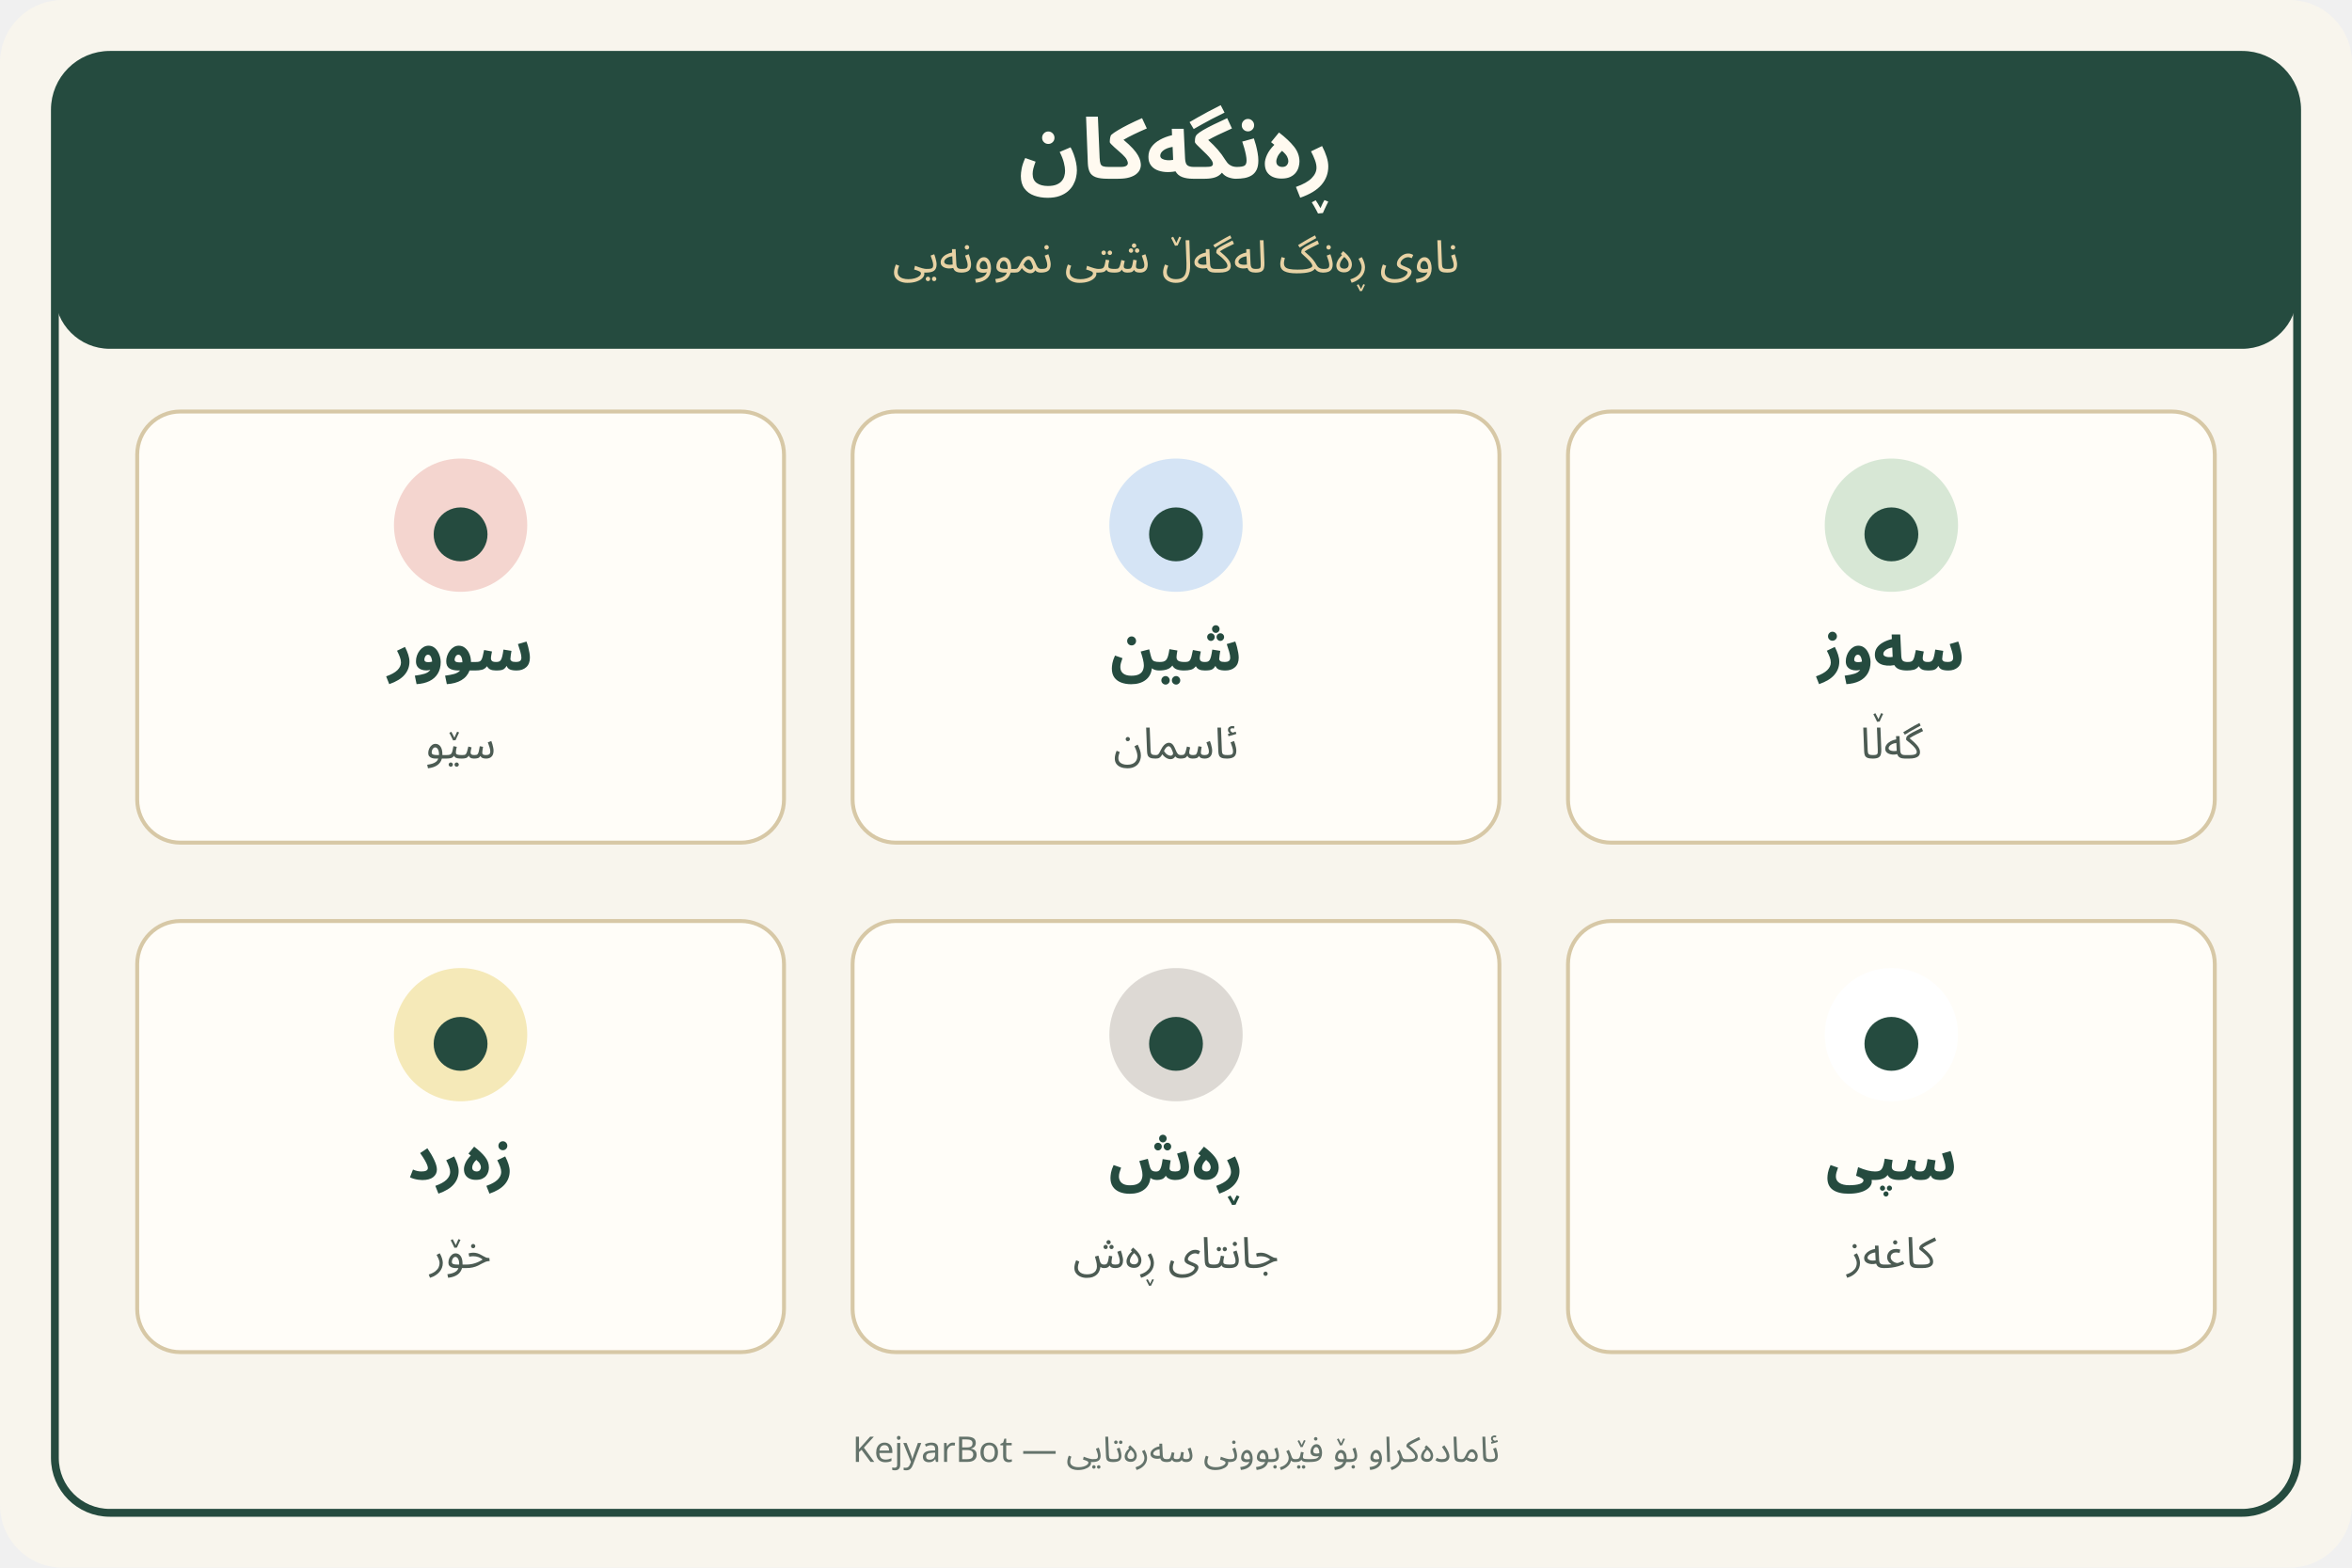
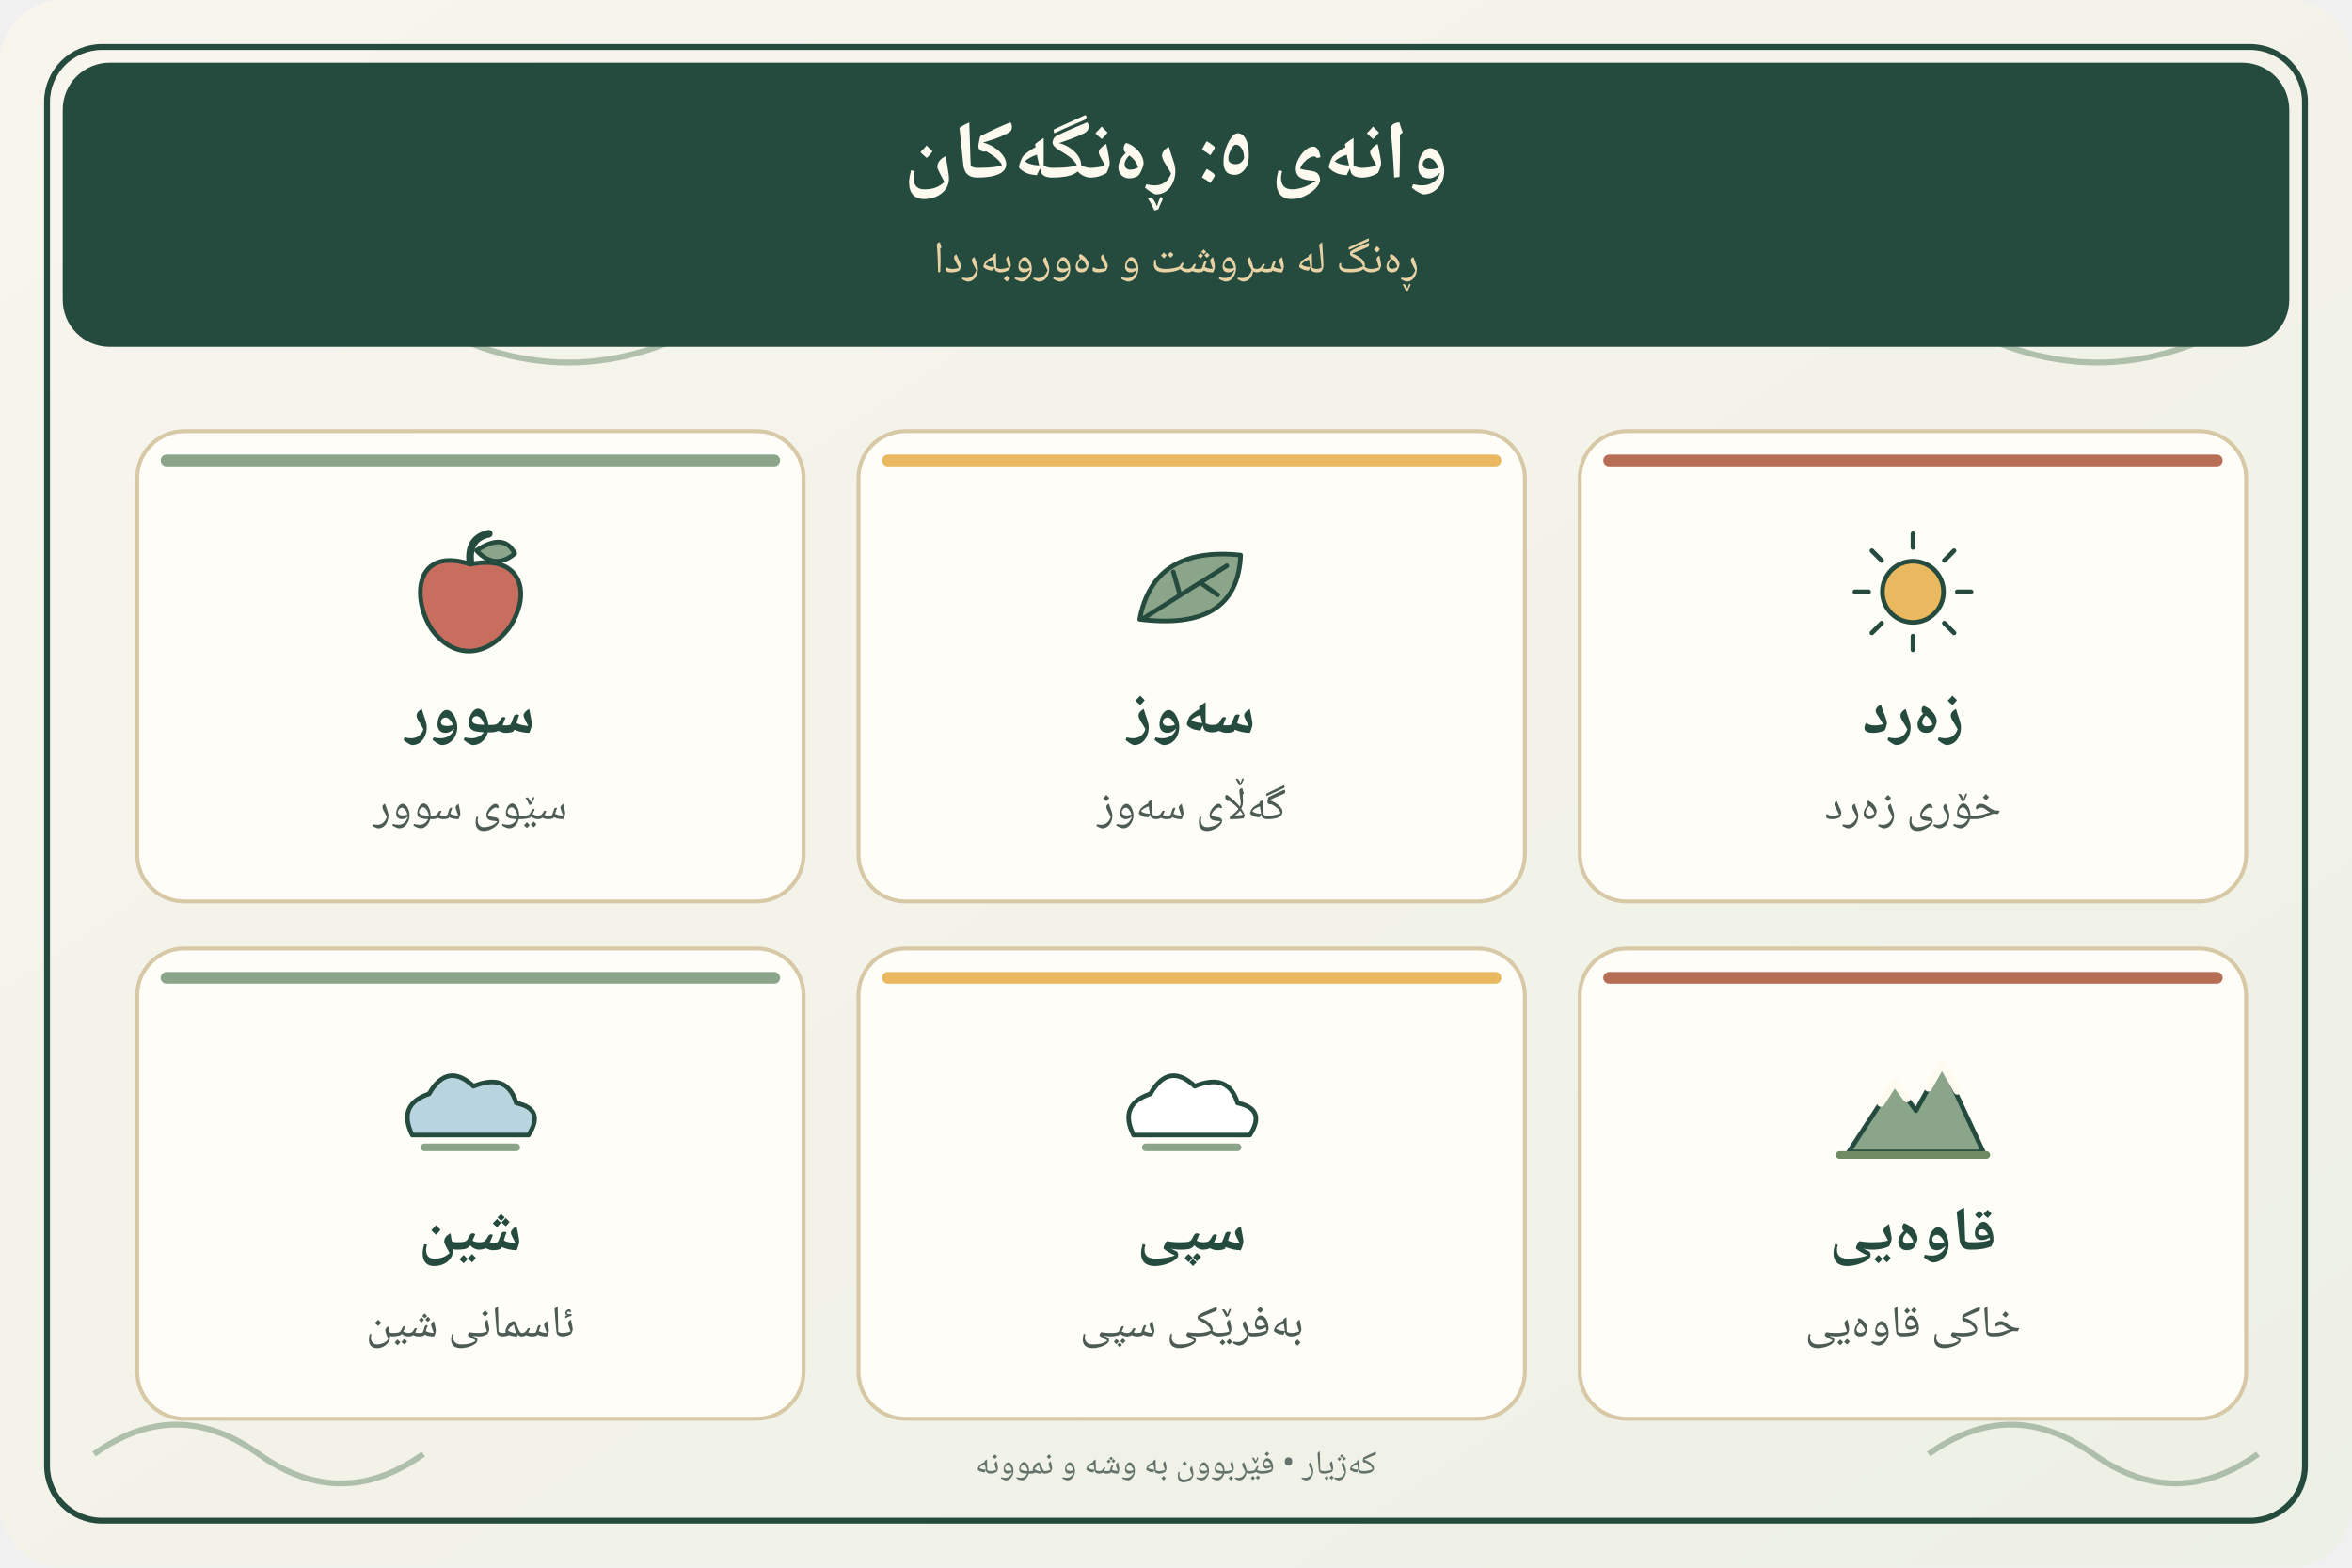
- <svg xmlns="http://www.w3.org/2000/svg" width="1200" height="800" viewBox="0 0 1200 800">
-   <rect width="1200" height="800" rx="32" fill="#f8f5ed" />
-   <rect x="28" y="28" width="1144" height="744" rx="28" fill="none" stroke="#254b3f" stroke-width="4" />
-   <rect x="28" y="28" width="1144" height="150" rx="28" fill="#254b3f" />
-   <text x="600" y="91" text-anchor="middle" font-family="Noto Sans Arabic, sans-serif" font-size="43" font-weight="700" fill="#fffaf0" direction="rtl">ڕەنگەکان</text>
-   <text x="600" y="139" text-anchor="middle" font-family="Noto Sans Arabic, sans-serif" font-size="23" fill="#e8d2a4" direction="rtl">ناوی ڕەنگ لەگەڵ شتی نموونەیی</text>
-   <rect x="70" y="210" width="330" height="220" rx="22" fill="#fffdf8" stroke="#d7c8a6" stroke-width="2" />
-   <circle cx="235" cy="268" r="34" fill="#f4d5cf" />
-   <text x="235" y="282" text-anchor="middle" font-family="Noto Sans Arabic, sans-serif" font-size="36" font-weight="700" fill="#254b3f" direction="rtl">●</text>
-   <text x="235" y="342" text-anchor="middle" font-family="Noto Sans Arabic, sans-serif" font-size="31" font-weight="700" fill="#254b3f" direction="rtl">سوور</text>
-   <text x="235" y="387" text-anchor="middle" font-family="Noto Sans Arabic, sans-serif" font-size="22" fill="#4c5b53" direction="rtl">سێو</text>
-   <rect x="435" y="210" width="330" height="220" rx="22" fill="#fffdf8" stroke="#d7c8a6" stroke-width="2" />
-   <circle cx="600" cy="268" r="34" fill="#d5e4f5" />
-   <text x="600" y="282" text-anchor="middle" font-family="Noto Sans Arabic, sans-serif" font-size="36" font-weight="700" fill="#254b3f" direction="rtl">●</text>
-   <text x="600" y="342" text-anchor="middle" font-family="Noto Sans Arabic, sans-serif" font-size="31" font-weight="700" fill="#254b3f" direction="rtl">شین</text>
-   <text x="600" y="387" text-anchor="middle" font-family="Noto Sans Arabic, sans-serif" font-size="22" fill="#4c5b53" direction="rtl">ئاسمان</text>
-   <rect x="800" y="210" width="330" height="220" rx="22" fill="#fffdf8" stroke="#d7c8a6" stroke-width="2" />
-   <circle cx="965" cy="268" r="34" fill="#d7e7d5" />
-   <text x="965" y="282" text-anchor="middle" font-family="Noto Sans Arabic, sans-serif" font-size="36" font-weight="700" fill="#254b3f" direction="rtl">●</text>
-   <text x="965" y="342" text-anchor="middle" font-family="Noto Sans Arabic, sans-serif" font-size="31" font-weight="700" fill="#254b3f" direction="rtl">سەوز</text>
-   <text x="965" y="387" text-anchor="middle" font-family="Noto Sans Arabic, sans-serif" font-size="22" fill="#4c5b53" direction="rtl">گەڵا</text>
-   <rect x="70" y="470" width="330" height="220" rx="22" fill="#fffdf8" stroke="#d7c8a6" stroke-width="2" />
-   <circle cx="235" cy="528" r="34" fill="#f5e9b8" />
-   <text x="235" y="542" text-anchor="middle" font-family="Noto Sans Arabic, sans-serif" font-size="36" font-weight="700" fill="#254b3f" direction="rtl">●</text>
-   <text x="235" y="602" text-anchor="middle" font-family="Noto Sans Arabic, sans-serif" font-size="31" font-weight="700" fill="#254b3f" direction="rtl">زەرد</text>
-   <text x="235" y="647" text-anchor="middle" font-family="Noto Sans Arabic, sans-serif" font-size="22" fill="#4c5b53" direction="rtl">خۆر</text>
-   <rect x="435" y="470" width="330" height="220" rx="22" fill="#fffdf8" stroke="#d7c8a6" stroke-width="2" />
-   <circle cx="600" cy="528" r="34" fill="#ddd9d4" />
-   <text x="600" y="542" text-anchor="middle" font-family="Noto Sans Arabic, sans-serif" font-size="36" font-weight="700" fill="#254b3f" direction="rtl">●</text>
-   <text x="600" y="602" text-anchor="middle" font-family="Noto Sans Arabic, sans-serif" font-size="31" font-weight="700" fill="#254b3f" direction="rtl">ڕەش</text>
-   <text x="600" y="647" text-anchor="middle" font-family="Noto Sans Arabic, sans-serif" font-size="22" fill="#4c5b53" direction="rtl">جانتای ڕەش</text>
-   <rect x="800" y="470" width="330" height="220" rx="22" fill="#fffdf8" stroke="#d7c8a6" stroke-width="2" />
-   <circle cx="965" cy="528" r="34" fill="#ffffff" />
-   <text x="965" y="542" text-anchor="middle" font-family="Noto Sans Arabic, sans-serif" font-size="36" font-weight="700" fill="#254b3f" direction="rtl">●</text>
-   <text x="965" y="602" text-anchor="middle" font-family="Noto Sans Arabic, sans-serif" font-size="31" font-weight="700" fill="#254b3f" direction="rtl">سپی</text>
-   <text x="965" y="647" text-anchor="middle" font-family="Noto Sans Arabic, sans-serif" font-size="22" fill="#4c5b53" direction="rtl">کاغەز</text>
-   <text x="600" y="746" text-anchor="middle" font-family="Noto Sans Arabic, sans-serif" font-size="18" fill="#64736b" direction="rtl">ئامادەکراو بۆ فێربوونی سەرەتایی — KejyarBot</text>
+ <svg xmlns="http://www.w3.org/2000/svg" width="1200" height="800" viewBox="0 0 1200 800" role="img" aria-label="وانەی ٥: ڕەنگەکان">
+   <defs>
+     <linearGradient id="bg" x1="0" y1="0" x2="1" y2="1">
+       <stop offset="0" stop-color="#f8f5ed" />
+       <stop offset="1" stop-color="#edf0e5" />
+     </linearGradient>
+   </defs>
+   <rect width="1200" height="800" rx="32" fill="url(#bg)" />
+   <rect x="24" y="24" width="1152" height="752" rx="28" fill="none" stroke="#254b3f" stroke-width="3" />
+   <path d="M50 160 Q130 110 210 160 T370 160" fill="none" stroke="#8ba58a" stroke-width="3" opacity=".65" />
+   <path d="M830 160 Q910 110 990 160 T1150 160" fill="none" stroke="#8ba58a" stroke-width="3" opacity=".65" />
+   <rect x="32" y="32" width="1136" height="145" rx="24" fill="#254b3f" />
+   <text x="600" y="91" text-anchor="middle" direction="rtl" unicode-bidi="plaintext" font-family="Noto Naskh Arabic, Noto Sans Arabic, sans-serif" font-size="42" font-weight="700" fill="#fffaf0">وانەی ٥: ڕەنگەکان</text>
+   <text x="600" y="139" text-anchor="middle" direction="rtl" unicode-bidi="plaintext" font-family="Noto Naskh Arabic, Noto Sans Arabic, sans-serif" font-size="23" fill="#e8d2a4">ڕەنگ لە سروشت و دەوروبەردا</text>
+   <g>
+     <rect x="70" y="220" width="340" height="240" rx="24" fill="#fffdf8" stroke="#d7c8a6" stroke-width="2" />
+     <rect x="82" y="232" width="316" height="6" rx="3" fill="#8ba58a" />
+     <g transform="translate(240 302) scale(0.78)" stroke="#254b3f" stroke-width="3" stroke-linecap="round" stroke-linejoin="round">
+       <path d="M0 -19 Q-2 -35 12 -38" fill="none" stroke-width="5" />
+       <path d="M4 -27 Q22 -39 29 -25 Q16 -14 4 -27" fill="#8ba58a" />
+       <path d="M0 -18 C-36 -30 -39 4 -25 25 C-10 45 11 42 25 24 C41 1 33 -25 0 -18Z" fill="#c96e5f" />
+     </g>
+     <text x="240" y="374" text-anchor="middle" direction="rtl" unicode-bidi="plaintext" font-family="Noto Naskh Arabic, Noto Sans Arabic, sans-serif" font-size="32" font-weight="700" fill="#254b3f">سوور</text>
+     <text x="240" y="418" text-anchor="middle" direction="rtl" unicode-bidi="plaintext" font-family="Noto Naskh Arabic, Noto Sans Arabic, sans-serif" font-size="23" fill="#4c5b53">سێوی سوور</text>
+   </g>
+   <g>
+     <rect x="438" y="220" width="340" height="240" rx="24" fill="#fffdf8" stroke="#d7c8a6" stroke-width="2" />
+     <rect x="450" y="232" width="316" height="6" rx="3" fill="#e9b85f" />
+     <g transform="translate(608 302) scale(0.78)" stroke="#254b3f" stroke-width="3" stroke-linecap="round" stroke-linejoin="round">
+       <path d="M-34 18 Q-25 -30 32 -24 Q30 26 -34 18Z" fill="#8ba58a" />
+       <path d="M-31 17 L23 -17 M-8 1 L-12 -13 M7 -5 L17 2" fill="none" />
+     </g>
+     <text x="608" y="374" text-anchor="middle" direction="rtl" unicode-bidi="plaintext" font-family="Noto Naskh Arabic, Noto Sans Arabic, sans-serif" font-size="32" font-weight="700" fill="#254b3f">سەوز</text>
+     <text x="608" y="418" text-anchor="middle" direction="rtl" unicode-bidi="plaintext" font-family="Noto Naskh Arabic, Noto Sans Arabic, sans-serif" font-size="23" fill="#4c5b53">گەڵای سەوز</text>
+   </g>
+   <g>
+     <rect x="806" y="220" width="340" height="240" rx="24" fill="#fffdf8" stroke="#d7c8a6" stroke-width="2" />
+     <rect x="818" y="232" width="316" height="6" rx="3" fill="#b86d55" />
+     <g transform="translate(976 302) scale(0.78)" stroke="#254b3f" stroke-width="3" stroke-linecap="round" stroke-linejoin="round">
+       <circle cx="0" cy="0" r="20" fill="#e9b85f" />
+       <path d="M0 -29 V-38" transform="rotate(0)" />
+       <path d="M0 -29 V-38" transform="rotate(45)" />
+       <path d="M0 -29 V-38" transform="rotate(90)" />
+       <path d="M0 -29 V-38" transform="rotate(135)" />
+       <path d="M0 -29 V-38" transform="rotate(180)" />
+       <path d="M0 -29 V-38" transform="rotate(225)" />
+       <path d="M0 -29 V-38" transform="rotate(270)" />
+       <path d="M0 -29 V-38" transform="rotate(315)" />
+     </g>
+     <text x="976" y="374" text-anchor="middle" direction="rtl" unicode-bidi="plaintext" font-family="Noto Naskh Arabic, Noto Sans Arabic, sans-serif" font-size="32" font-weight="700" fill="#254b3f">زەرد</text>
+     <text x="976" y="418" text-anchor="middle" direction="rtl" unicode-bidi="plaintext" font-family="Noto Naskh Arabic, Noto Sans Arabic, sans-serif" font-size="23" fill="#4c5b53">خۆری زەرد</text>
+   </g>
+   <g>
+     <rect x="70" y="484" width="340" height="240" rx="24" fill="#fffdf8" stroke="#d7c8a6" stroke-width="2" />
+     <rect x="82" y="496" width="316" height="6" rx="3" fill="#8ba58a" />
+     <g transform="translate(240 566) scale(0.78)" stroke="#254b3f" stroke-width="3" stroke-linecap="round" stroke-linejoin="round">
+       <path d="M-38 17 Q-48 -3 -27 -10 Q-15 -31 2 -15 Q24 -24 30 -4 Q49 0 38 17Z" fill="#b8d4df" />
+       <path d="M-30 25 H30" stroke="#8ba58a" stroke-width="5" />
+     </g>
+     <text x="240" y="638" text-anchor="middle" direction="rtl" unicode-bidi="plaintext" font-family="Noto Naskh Arabic, Noto Sans Arabic, sans-serif" font-size="32" font-weight="700" fill="#254b3f">شین</text>
+     <text x="240" y="682" text-anchor="middle" direction="rtl" unicode-bidi="plaintext" font-family="Noto Naskh Arabic, Noto Sans Arabic, sans-serif" font-size="23" fill="#4c5b53">ئاسمانی شین</text>
+   </g>
+   <g>
+     <rect x="438" y="484" width="340" height="240" rx="24" fill="#fffdf8" stroke="#d7c8a6" stroke-width="2" />
+     <rect x="450" y="496" width="316" height="6" rx="3" fill="#e9b85f" />
+     <g transform="translate(608 566) scale(0.78)" stroke="#254b3f" stroke-width="3" stroke-linecap="round" stroke-linejoin="round">
+       <path d="M-38 17 Q-48 -3 -27 -10 Q-15 -31 2 -15 Q24 -24 30 -4 Q49 0 38 17Z" fill="#ffffff" />
+       <path d="M-30 25 H30" stroke="#8ba58a" stroke-width="5" />
+     </g>
+     <text x="608" y="638" text-anchor="middle" direction="rtl" unicode-bidi="plaintext" font-family="Noto Naskh Arabic, Noto Sans Arabic, sans-serif" font-size="32" font-weight="700" fill="#254b3f">سپی</text>
+     <text x="608" y="682" text-anchor="middle" direction="rtl" unicode-bidi="plaintext" font-family="Noto Naskh Arabic, Noto Sans Arabic, sans-serif" font-size="23" fill="#4c5b53">بەفرێکی سپی</text>
+   </g>
+   <g>
+     <rect x="806" y="484" width="340" height="240" rx="24" fill="#fffdf8" stroke="#d7c8a6" stroke-width="2" />
+     <rect x="818" y="496" width="316" height="6" rx="3" fill="#b86d55" />
+     <g transform="translate(976 566) scale(0.78)" stroke="#254b3f" stroke-width="3" stroke-linecap="round" stroke-linejoin="round">
+       <path d="M-42 28 L-12 -18 L2 1 L19 -30 L46 28Z" fill="#8ba58a" />
+       <path d="M-21 -4 L-12 -18 L-4 -7 M10 -14 L19 -30 L29 -12" fill="none" stroke="#fffaf0" stroke-width="5" />
+       <path d="M-48 30 H48" stroke="#6e8b64" stroke-width="5" />
+     </g>
+     <text x="976" y="638" text-anchor="middle" direction="rtl" unicode-bidi="plaintext" font-family="Noto Naskh Arabic, Noto Sans Arabic, sans-serif" font-size="32" font-weight="700" fill="#254b3f">قاوەیی</text>
+     <text x="976" y="682" text-anchor="middle" direction="rtl" unicode-bidi="plaintext" font-family="Noto Naskh Arabic, Noto Sans Arabic, sans-serif" font-size="23" fill="#4c5b53">خاکی قاوەیی</text>
+   </g>
+   <path d="M48 742 Q90 712 132 742 T216 742 M984 742 Q1026 712 1068 742 T1152 742" fill="none" stroke="#8ba58a" stroke-width="3" opacity=".65" />
+   <text x="600" y="752" text-anchor="middle" direction="rtl" unicode-bidi="plaintext" font-family="Noto Naskh Arabic, Noto Sans Arabic, sans-serif" font-size="17" fill="#64736b">کەژیار • فێربوون بە وشە و نموونە</text>
</svg>
